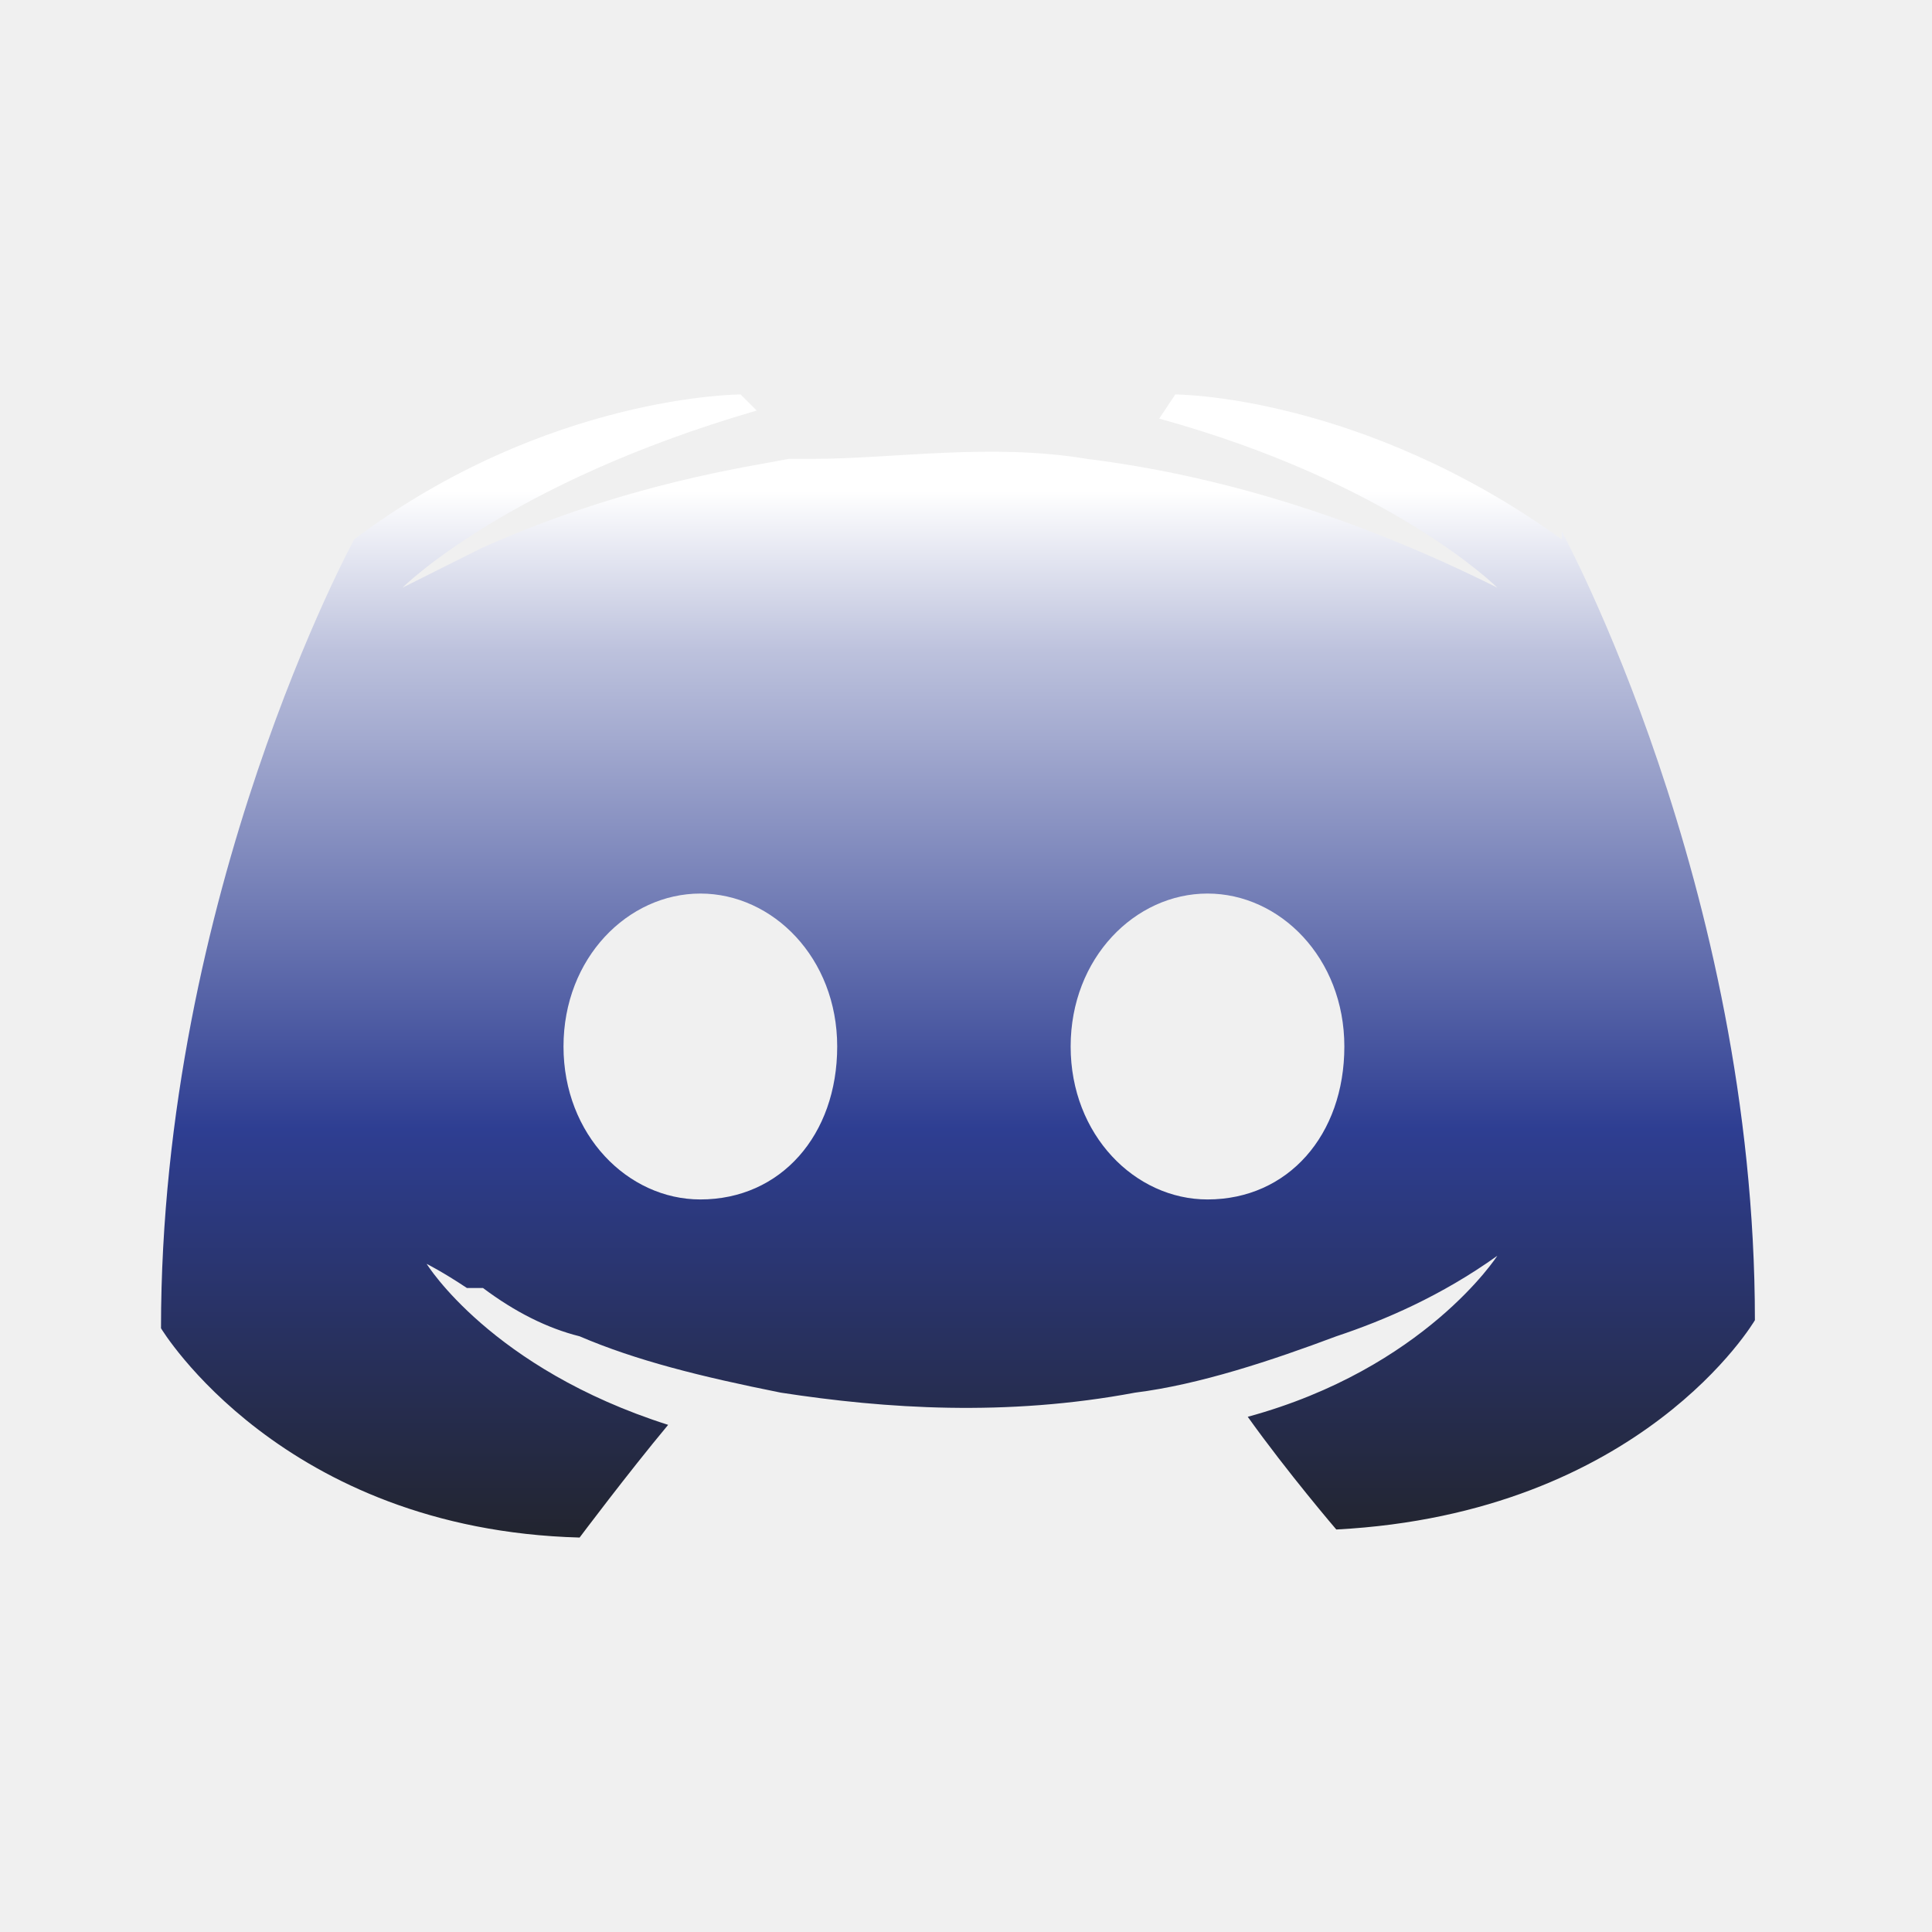
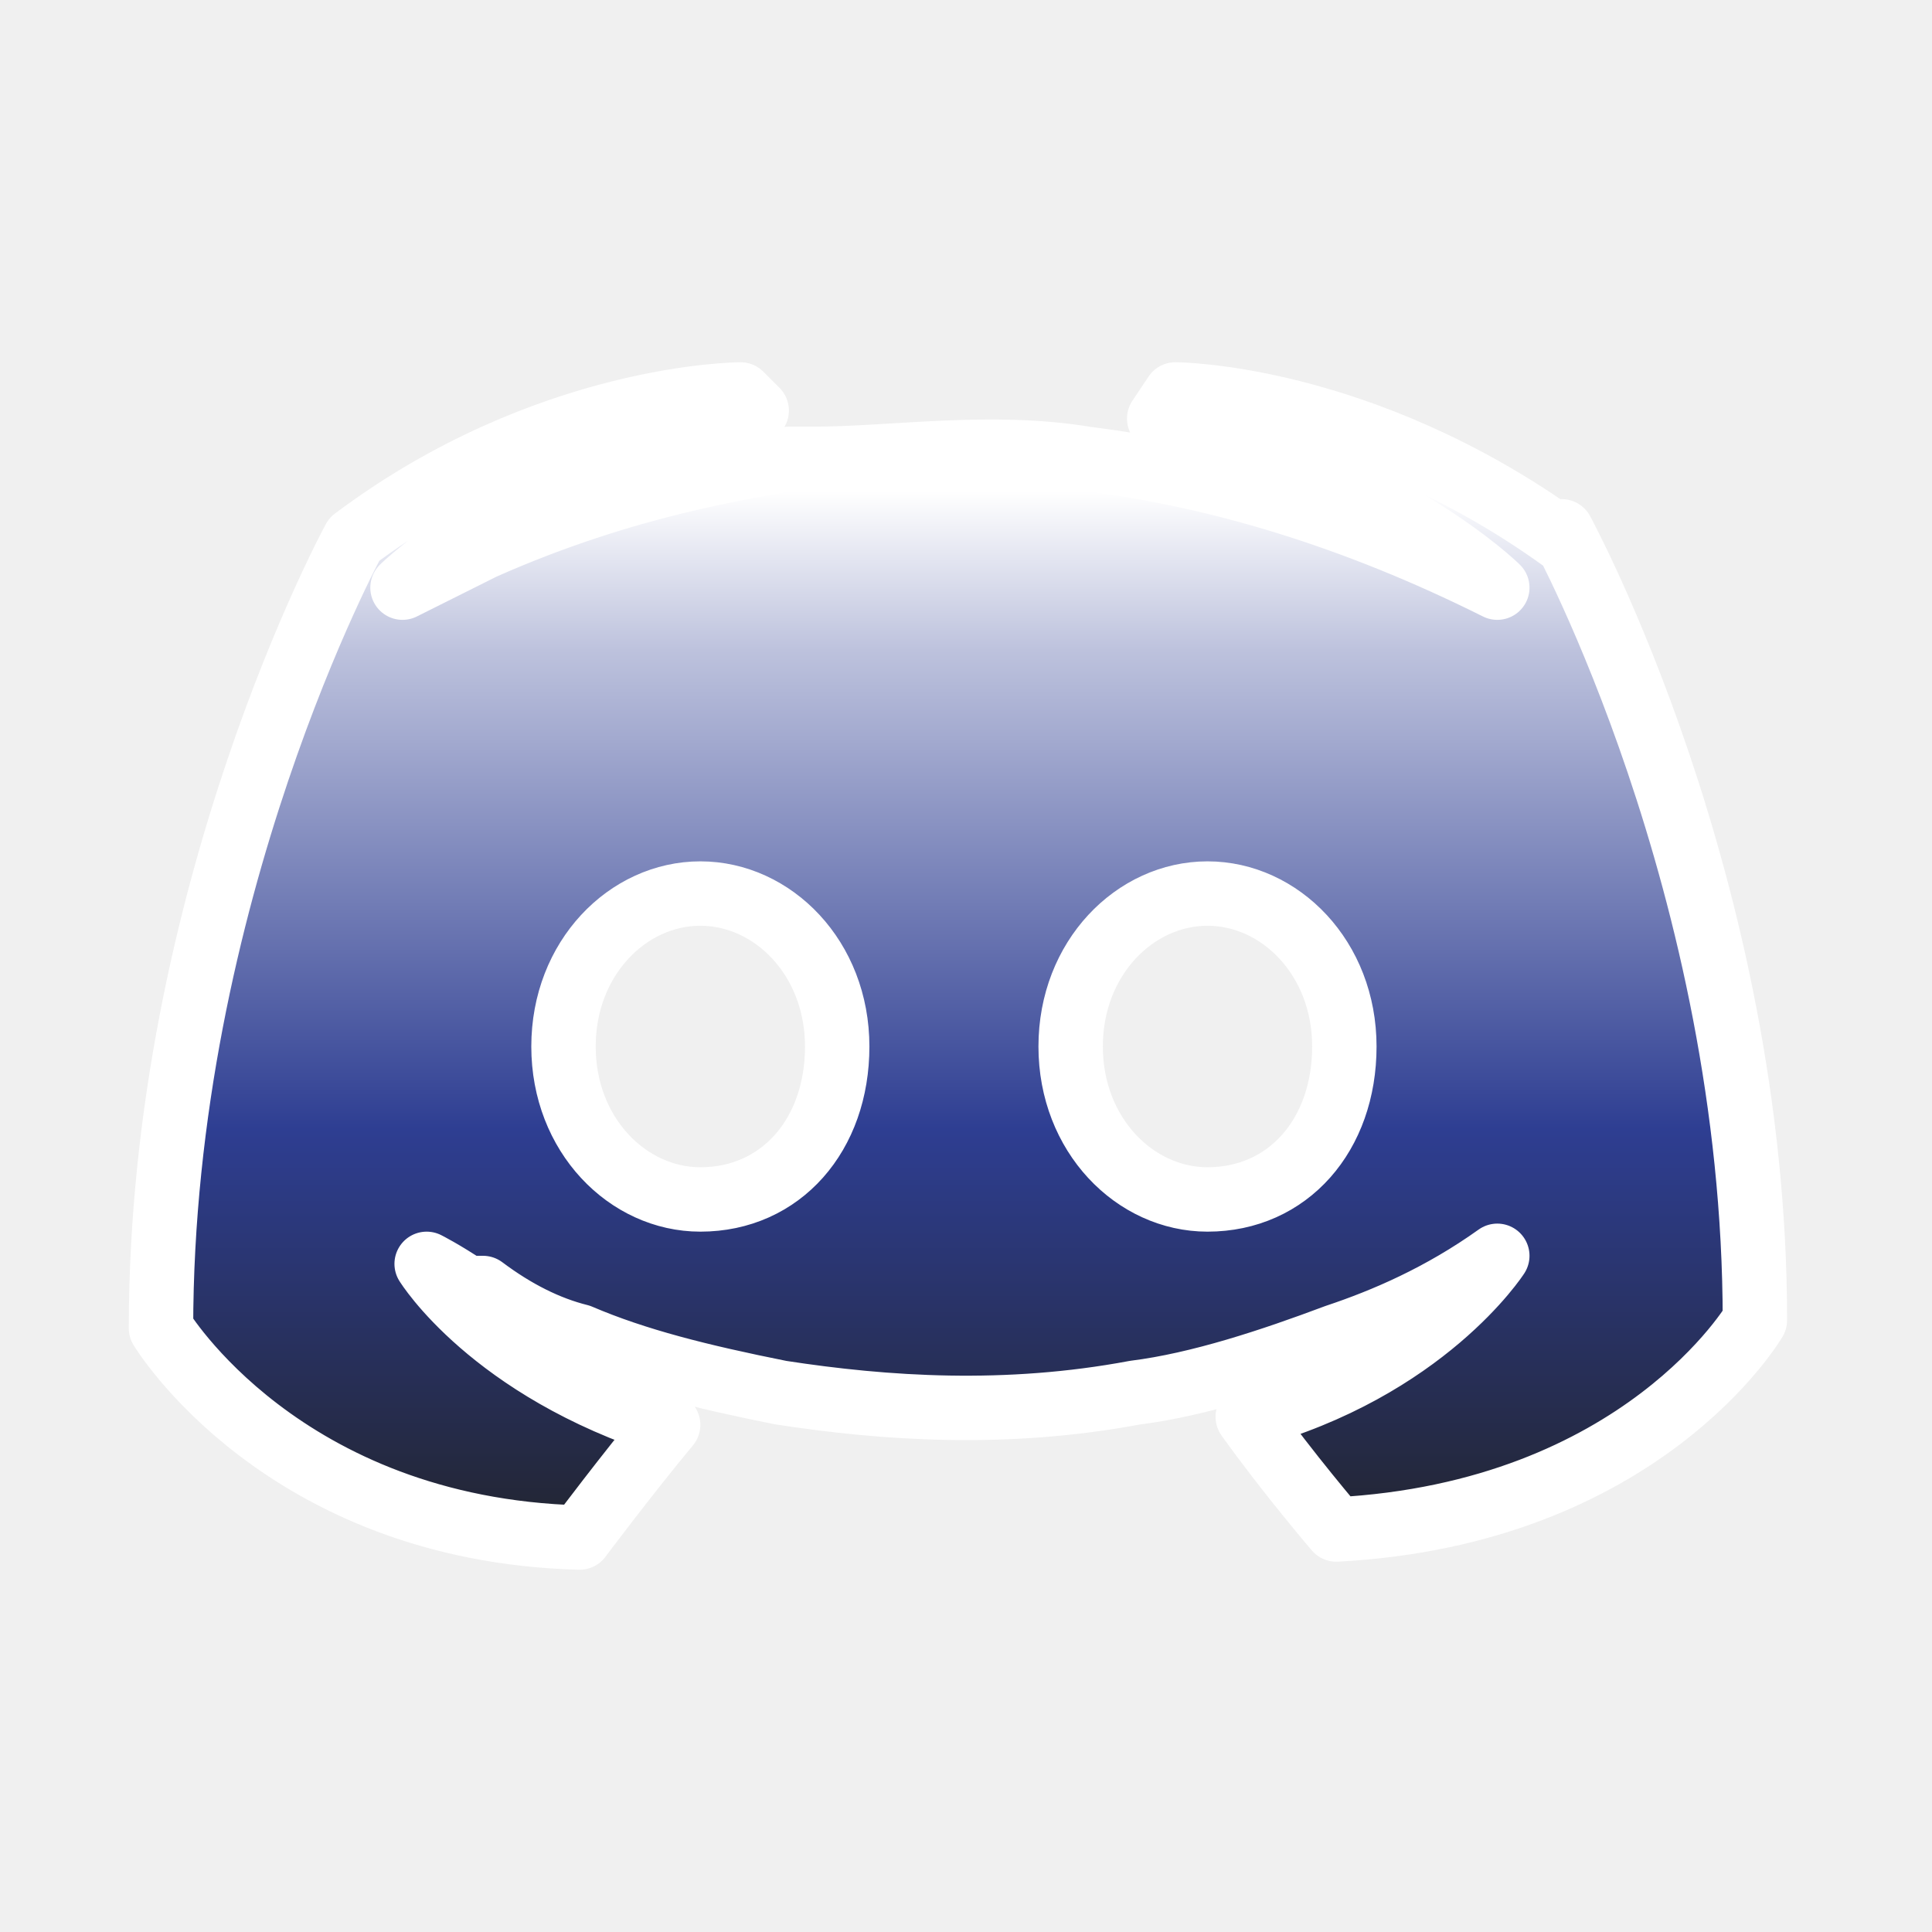
<svg xmlns="http://www.w3.org/2000/svg" id="Laag_1" data-name="Laag 1" version="1.1" viewBox="0 0 24 24">
  <defs>
    <style>
      .cls-1 {
        fill: url(#Naamloos_verloop_4);
-         stroke-width: 0px;
+         stroke: #fff;
+         stroke-linecap: round;
+         stroke-linejoin: round;
+         stroke-width: .8px;
      }
    </style>
    <linearGradient id="Naamloos_verloop_4" data-name="Naamloos verloop 4" x1="11.9" y1="1060.1" x2="11.9" y2="1079.9" gradientTransform="translate(0 -1054)" gradientUnits="userSpaceOnUse">
      <stop offset="0" stop-color="#fff" />
      <stop offset=".1" stop-color="#bdc2dd" />
      <stop offset=".4" stop-color="#2e3e92" />
      <stop offset=".7" stop-color="#20201e" />
    </linearGradient>
  </defs>
  <path class="cls-1" d="M19.4,6.6s2.4,4.4,2.4,9.8c0,0-1.4,2.4-5.2,2.6,0,0-.6-.7-1.1-1.4,2.2-.6,3.1-2,3.1-2-.7.5-1.4.8-2,1-.8.3-1.7.6-2.5.7-1.6.3-3.1.2-4.4,0-1-.2-1.8-.4-2.5-.7-.4-.1-.8-.3-1.2-.6h-.2c-.3-.2-.5-.3-.5-.3,0,0,.8,1.3,3,2-.5.6-1.1,1.4-1.1,1.4-3.7-.1-5.2-2.6-5.2-2.6,0-5.4,2.4-9.8,2.4-9.8,2.4-1.8,4.8-1.8,4.8-1.8l.2.2c-3.1.9-4.4,2.2-4.4,2.2,0,0,.4-.2,1-.5,1.8-.8,3.3-1,3.8-1.1h.3c1,0,2.2-.2,3.4,0,1.6.2,3.3.7,5.1,1.6,0,0-1.3-1.3-4.2-2.1l.2-.3s2.3,0,4.8,1.8h0ZM15,14.9c1,0,1.7-.8,1.7-1.9s-.8-1.9-1.7-1.9-1.7.8-1.7,1.9.8,1.9,1.7,1.9ZM8.7,14.9c1,0,1.7-.8,1.7-1.9s-.8-1.9-1.7-1.9-1.7.8-1.7,1.9.8,1.9,1.7,1.9Z" />
</svg>
